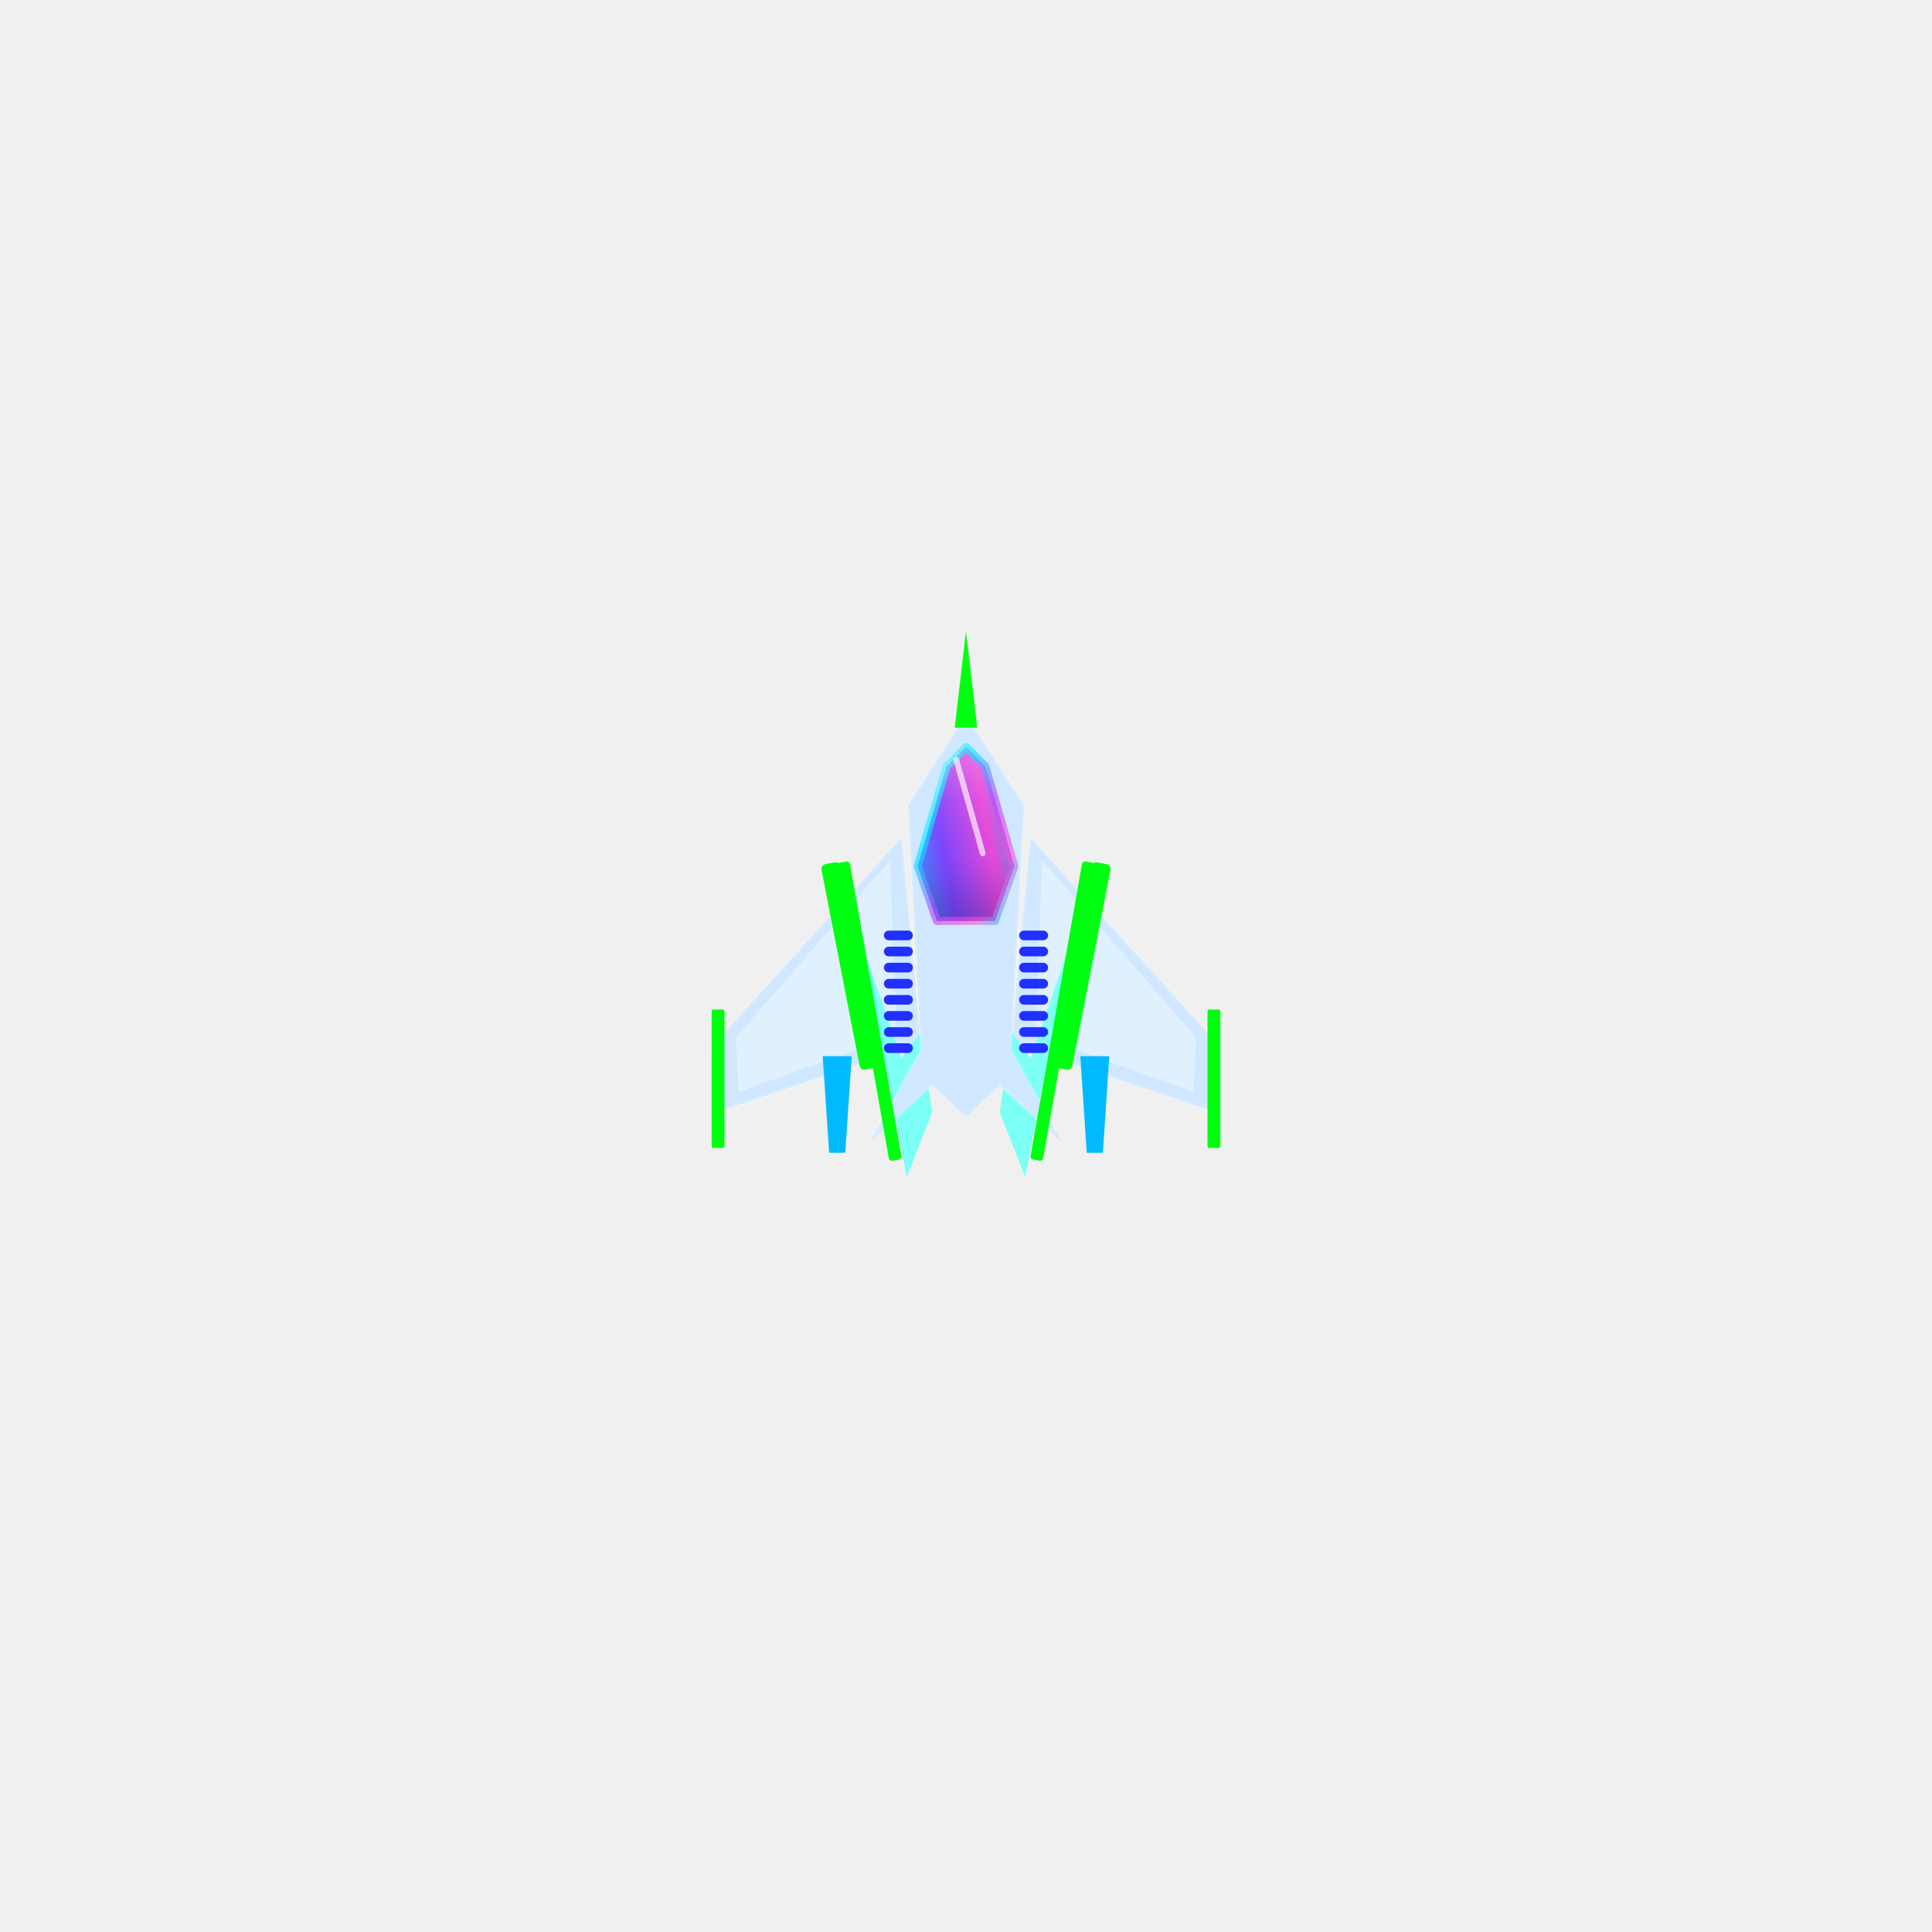
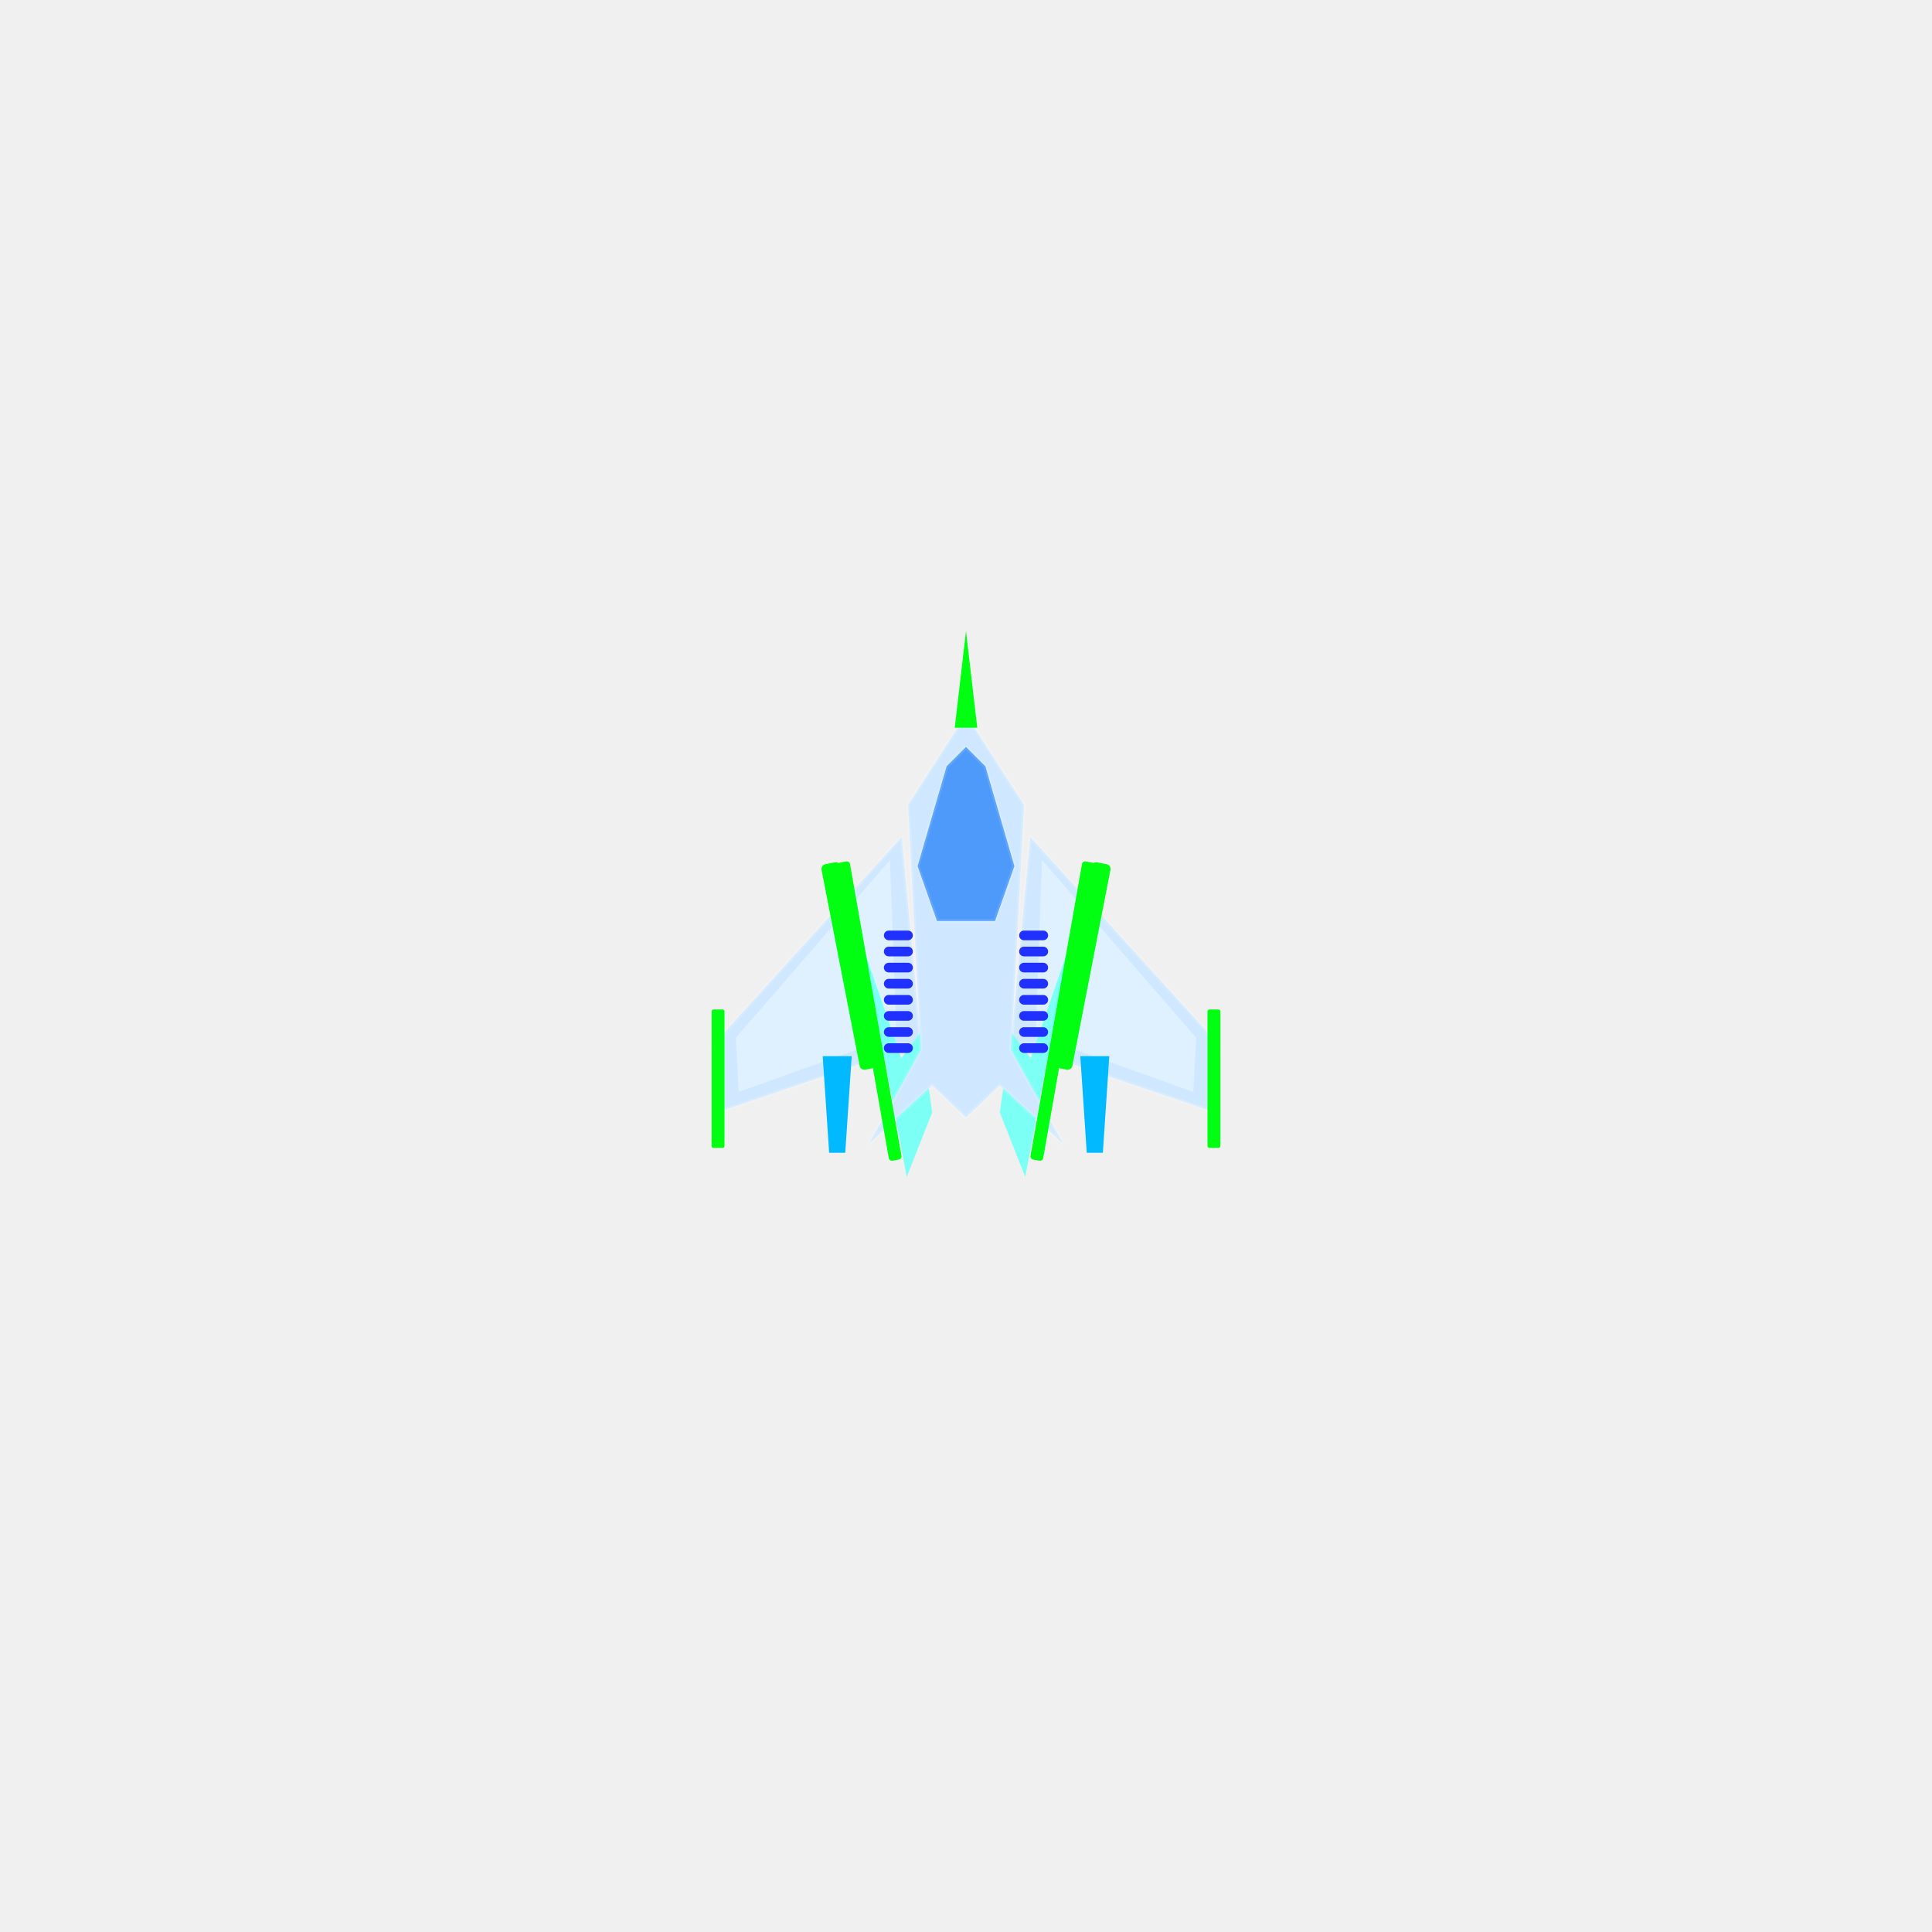
<svg xmlns="http://www.w3.org/2000/svg" class="w-full h-full max-w-full max-h-full" viewBox="-3 -3 6 6" preserveAspectRatio="xMidYMid meet" overflow="visible" width="1024" height="1024">
  <g>
    <polygon points="0.2,-0.4 0.79,0.25 0.76,0.45 0.14,0.24" style="fill: rgb(207, 232, 255); stroke: rgba(255, 255, 255, 0.12); stroke-width: 0.012; stroke-linejoin: round; stroke-linecap: round;" />
    <polygon points="-0.2,-0.4 -0.79,0.25 -0.76,0.45 -0.14,0.24" style="fill: rgb(207, 232, 255); stroke: rgba(255, 255, 255, 0.12); stroke-width: 0.012; stroke-linejoin: round; stroke-linecap: round;" />
    <polygon points="0.236,-0.329 0.715,0.223 0.706,0.391 0.216,0.216" style="fill: rgb(223, 241, 255); stroke: none; stroke-width: 0.012; stroke-linejoin: round; stroke-linecap: round;" />
    <polygon points="-0.236,-0.329 -0.715,0.223 -0.706,0.391 -0.216,0.216" style="fill: rgb(223, 241, 255); stroke: none; stroke-width: 0.012; stroke-linejoin: round; stroke-linecap: round;" />
    <rect x="0.75" y="0.135" width="0.04" height="0.43" rx="0.006" style="fill: rgb(0, 255, 16);" />
    <rect x="-0.79" y="0.135" width="0.04" height="0.43" rx="0.006" style="fill: rgb(0, 255, 16);" />
    <polygon points="0.14,0.205 0.201,0.286 0.315,-0.045 0.184,0.655 0.105,0.455" style="fill: rgb(124, 255, 244);" />
    <polygon points="-0.14,0.205 -0.201,0.286 -0.315,-0.045 -0.184,0.655 -0.105,0.455" style="fill: rgb(124, 255, 244);" />
    <polygon points="0.355,0.28 0.445,0.28 0.425,0.58 0.375,0.58" style="fill: rgb(0, 185, 255);" />
    <polygon points="-0.445,0.28 -0.355,0.28 -0.375,0.58 -0.425,0.58" style="fill: rgb(0, 185, 255);" />
    <rect x="0.165" y="0.24" width="0.09" height="0.03" rx="0.015" style="fill: rgb(32, 48, 255);" />
    <rect x="0.165" y="0.19" width="0.09" height="0.03" rx="0.015" style="fill: rgb(32, 48, 255);" />
    <rect x="0.165" y="0.14" width="0.09" height="0.03" rx="0.015" style="fill: rgb(32, 48, 255);" />
    <rect x="0.165" y="0.09" width="0.09" height="0.03" rx="0.015" style="fill: rgb(32, 48, 255);" />
    <rect x="0.165" y="0.04" width="0.09" height="0.03" rx="0.015" style="fill: rgb(32, 48, 255);" />
    <rect x="0.165" y="-0.01" width="0.09" height="0.03" rx="0.015" style="fill: rgb(32, 48, 255);" />
    <rect x="0.165" y="-0.06" width="0.09" height="0.03" rx="0.015" style="fill: rgb(32, 48, 255);" />
    <rect x="0.165" y="-0.11" width="0.09" height="0.03" rx="0.015" style="fill: rgb(32, 48, 255);" />
    <rect x="-0.255" y="0.24" width="0.09" height="0.03" rx="0.015" style="fill: rgb(32, 48, 255);" />
    <rect x="-0.255" y="0.19" width="0.09" height="0.03" rx="0.015" style="fill: rgb(32, 48, 255);" />
    <rect x="-0.255" y="0.14" width="0.09" height="0.03" rx="0.015" style="fill: rgb(32, 48, 255);" />
    <rect x="-0.255" y="0.09" width="0.09" height="0.03" rx="0.015" style="fill: rgb(32, 48, 255);" />
    <rect x="-0.255" y="0.04" width="0.09" height="0.03" rx="0.015" style="fill: rgb(32, 48, 255);" />
    <rect x="-0.255" y="-0.01" width="0.09" height="0.03" rx="0.015" style="fill: rgb(32, 48, 255);" />
    <rect x="-0.255" y="-0.06" width="0.09" height="0.03" rx="0.015" style="fill: rgb(32, 48, 255);" />
    <rect x="-0.255" y="-0.11" width="0.09" height="0.03" rx="0.015" style="fill: rgb(32, 48, 255);" />
    <polygon points="0,-0.78 0.18,-0.5 0.14,0.26 0.3,0.55 0.105,0.37 0,0.47 -0.105,0.37 -0.3,0.55 -0.14,0.26 -0.18,-0.5" style="fill: rgb(207, 232, 255); stroke: rgba(255, 255, 255, 0.12); stroke-width: 0.012; stroke-linejoin: round; stroke-linecap: round;" />
    <polygon points="0,-0.68 0.06,-0.62 0.15,-0.31 0.09,-0.14 -0.09,-0.14 -0.15,-0.31 -0.06,-0.62" style="fill: rgb(0, 112, 255); stroke: rgba(255, 255, 255, 0.12); stroke-width: 0.012; stroke-linejoin: round; stroke-linecap: round;" />
    <rect x="0.28" y="-0.33" width="0.04" height="0.94" rx="0.01" transform="rotate(10 0.3 0.14)" style="fill: rgb(0, 255, 16);" />
    <rect x="-0.32" y="-0.33" width="0.04" height="0.94" rx="0.01" transform="rotate(-10 -0.3 0.14)" style="fill: rgb(0, 255, 16);" />
    <rect x="0.33" y="-0.325" width="0.06" height="0.65" rx="0.015" transform="rotate(11 0.36 0)" style="fill: rgb(0, 255, 16);" />
    <rect x="-0.39" y="-0.325" width="0.06" height="0.65" rx="0.015" transform="rotate(-11 -0.36 0)" style="fill: rgb(0, 255, 16);" />
-     <defs>
-       <linearGradient id="cockpitIridescence" x1="-100%" y1="100%" x2="200%" y2="0%">
-         <stop offset="0%" stop-color="#001bff">
-           <animate attributeName="stop-color" values="&#13;&#10;                                #001bff;&#13;&#10;                                #00eaff;&#13;&#10;                                #763cff;&#13;&#10;                                #ff35c9;&#13;&#10;                                #0066ff;&#13;&#10;                                #001bff&#13;&#10;                            " dur="7s" repeatCount="indefinite" />
-         </stop>
-         <stop offset="22%" stop-color="#00dfff">
-           <animate attributeName="stop-color" values="&#13;&#10;                                #00dfff;&#13;&#10;                                #763cff;&#13;&#10;                                #ff35c9;&#13;&#10;                                #00ffff;&#13;&#10;                                #00dfff&#13;&#10;                            " dur="8s" repeatCount="indefinite" />
-         </stop>
-         <stop offset="42%" stop-color="#8a42ff">
-           <animate attributeName="stop-color" values="&#13;&#10;                                #8a42ff;&#13;&#10;                                #ff42d0;&#13;&#10;                                #00ffff;&#13;&#10;                                #315cff;&#13;&#10;                                #8a42ff&#13;&#10;                            " dur="6s" repeatCount="indefinite" />
-         </stop>
-         <stop offset="57%" stop-color="#ff45d7">
-           <animate attributeName="stop-color" values="&#13;&#10;                                #ff45d7;&#13;&#10;                                #00ffff;&#13;&#10;                                #4265ff;&#13;&#10;                                #ff45d7&#13;&#10;                            " dur="9s" repeatCount="indefinite" />
-         </stop>
-         <stop offset="75%" stop-color="#00cfff">
-           <animate attributeName="stop-color" values="&#13;&#10;                                #00cfff;&#13;&#10;                                #3261ff;&#13;&#10;                                #ff38d1;&#13;&#10;                                #00cfff&#13;&#10;                            " dur="7.5s" repeatCount="indefinite" />
-         </stop>
-         <stop offset="100%" stop-color="#d9ffff">
-           <animate attributeName="stop-color" values="&#13;&#10;                                #d9ffff;&#13;&#10;                                #4fdcff;&#13;&#10;                                #c8a0ff;&#13;&#10;                                #d9ffff&#13;&#10;                            " dur="10s" repeatCount="indefinite" />
-         </stop>
-       </linearGradient>
-       <linearGradient id="cockpitSpecular" x1="-100%" y1="0%" x2="0%" y2="100%">
-         <stop offset="0%" stop-color="#ffffff" stop-opacity="0" />
-         <stop offset="42%" stop-color="#ffffff" stop-opacity="0" />
-         <stop offset="50%" stop-color="#ffffff" stop-opacity="0.72" />
-         <stop offset="58%" stop-color="#ffffff" stop-opacity="0" />
-         <stop offset="100%" stop-color="#ffffff" stop-opacity="0" />
-         <animateTransform attributeName="gradientTransform" type="translate" from="-1 0" to="1 0" dur="4.5s" repeatCount="indefinite" />
-       </linearGradient>
-       <linearGradient id="cockpitDepth" x1="0%" y1="0%" x2="0%" y2="100%">
-         <stop offset="0%" stop-color="#ffffff" stop-opacity="0.42" />
-         <stop offset="30%" stop-color="#ffffff" stop-opacity="0.08" />
-         <stop offset="65%" stop-color="#001b55" stop-opacity="0.05" />
-         <stop offset="100%" stop-color="#00052c" stop-opacity="0.42" />
-       </linearGradient>
-       <linearGradient id="cockpitEdge" x1="0%" y1="0%" x2="100%" y2="100%">
-         <stop offset="0%" stop-color="#ffffff" stop-opacity="0.85" />
-         <stop offset="30%" stop-color="#00eaff" stop-opacity="0.7" />
-         <stop offset="55%" stop-color="#b74cff" stop-opacity="0.75" />
-         <stop offset="80%" stop-color="#ff49d7" stop-opacity="0.65" />
-         <stop offset="100%" stop-color="#00eaff" stop-opacity="0.8" />
-       </linearGradient>
-     </defs>
-     <polygon points="0,-0.68 0.06,-0.62 0.15,-0.31 0.09,-0.14 -0.09,-0.14 -0.15,-0.31 -0.06,-0.62" fill="url(#cockpitIridescence)" opacity="0.92" />
-     <polygon points="0,-0.68 0.06,-0.62 0.15,-0.31 0.09,-0.14 -0.09,-0.14 -0.15,-0.31 -0.06,-0.62" fill="url(#cockpitSpecular)" opacity="0.65" />
-     <polygon points="0,-0.68 0.06,-0.62 0.15,-0.31 0.09,-0.14 -0.09,-0.14 -0.15,-0.31 -0.06,-0.62" fill="url(#cockpitDepth)" opacity="0.55" />
-     <polygon points="0,-0.68 0.06,-0.62 0.15,-0.31 0.09,-0.14 -0.09,-0.14 -0.15,-0.31 -0.06,-0.62" fill="none" stroke="url(#cockpitEdge)" stroke-width="0.025" stroke-linejoin="round" opacity="0.9" />
-     <path d="                     M -0.03                       -0.64                      L 0.052                       -0.35                 " fill="none" stroke="#ffffff" stroke-width="0.018" stroke-linecap="round" opacity="0.65" />
    <polygon points="0,-1.04 0.035,-0.74 -0.035,-0.74" style="fill: rgb(0, 255, 16);" />
+     <polygon points="0,-0.68 0.06,-0.62 0.15,-0.31 0.09,-0.14 -0.09,-0.14 -0.15,-0.31 -0.06,-0.62" style="fill: #dce8f2; fill-opacity: 0.35;" />
  </g>
</svg>
